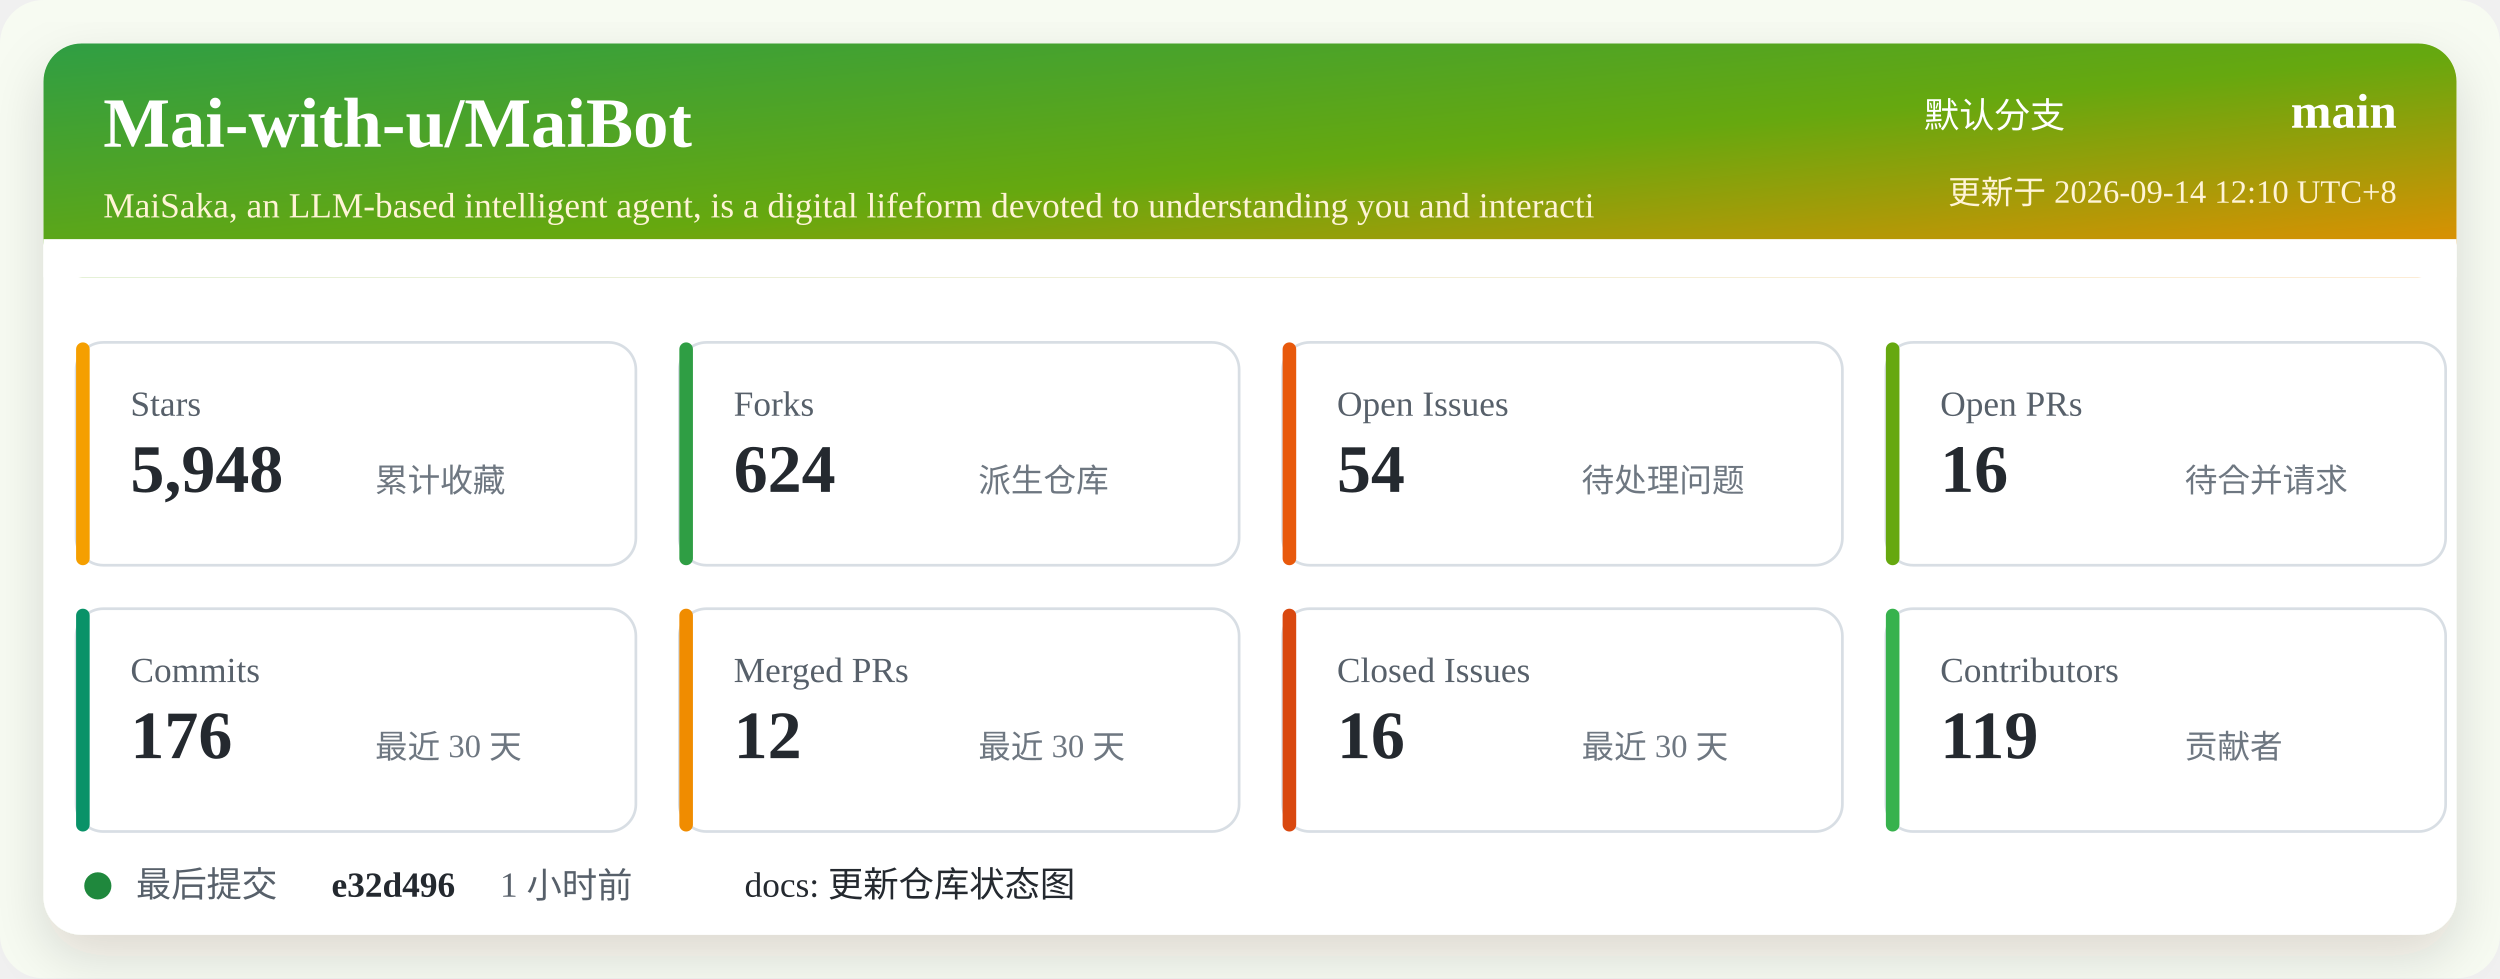
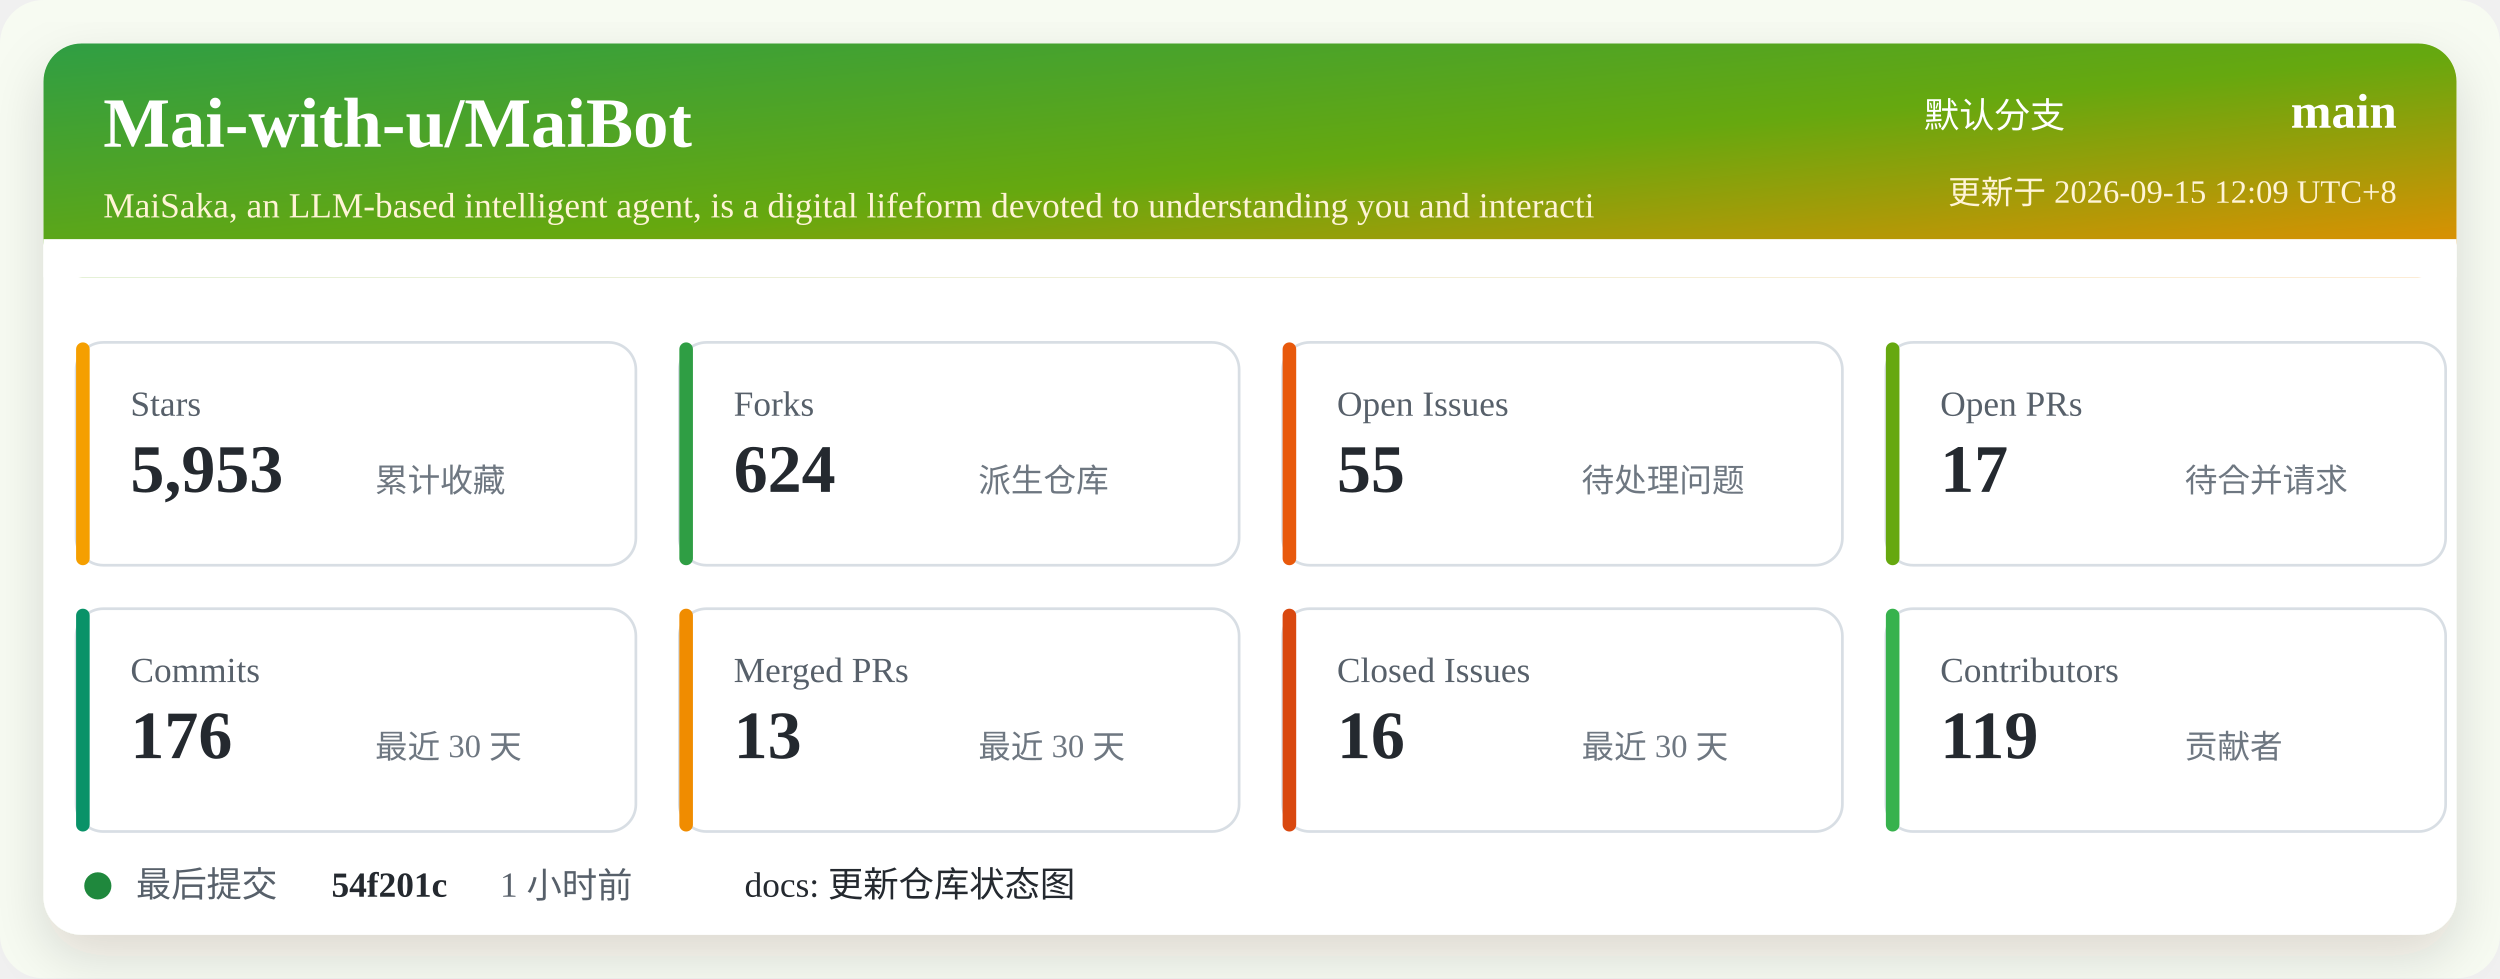
<svg xmlns="http://www.w3.org/2000/svg" width="920" height="360" viewBox="0 0 920 360" role="img" aria-labelledby="title desc">
  <defs>
    <linearGradient id="header" x1="0" x2="1" y1="0" y2="1">
      <stop offset="0%" stop-color="#2f9e44" />
      <stop offset="52%" stop-color="#66a80f" />
      <stop offset="100%" stop-color="#f08c00" />
    </linearGradient>
    <filter id="shadow" x="-5%" y="-5%" width="110%" height="110%">
      <feDropShadow dx="0" dy="8" stdDeviation="10" flood-color="#2b2318" flood-opacity="0.14" />
    </filter>
  </defs>
  <rect width="920" height="360" rx="16" fill="#f7fbf2" />
  <rect x="16" y="16" width="888" height="328" rx="14" fill="#ffffff" filter="url(#shadow)" />
  <rect x="16" y="16" width="888" height="86" rx="14" fill="url(#header)" />
  <path d="M16 88 H904 V102 H16 Z" fill="#ffffff" />
  <text x="38" y="54" fill="#ffffff" font-size="26" font-weight="700">Mai-with-u/MaiBot</text>
  <text x="38" y="80" fill="#fff4d6" font-size="13">MaiSaka, an LLM-based intelligent agent, is a digital lifeform devoted to understanding you and interacti</text>
  <text x="760" y="47" fill="#ffffff" font-size="13" text-anchor="end">默认分支</text>
  <text x="882" y="47" fill="#ffffff" font-size="18" font-weight="700" text-anchor="end">main</text>
-   <text x="882" y="75" fill="#fff4d6" font-size="12" text-anchor="end">更新于 2026-09-14 12:10 UTC+8</text>
+   <text x="882" y="75" fill="#fff4d6" font-size="12" text-anchor="end">更新于 2026-09-15 12:09 UTC+8</text>
  <g transform="translate(28 126)">
    <rect width="206" height="82" rx="10" fill="#ffffff" stroke="#d8dee4" />
    <rect x="0" y="0" width="5" height="82" rx="2.5" fill="#f59f00" />
    <text x="20" y="27" fill="#57606a" font-size="13">Stars</text>
-     <text x="20" y="55" fill="#24292f" font-size="25" font-weight="700">5,948</text>
+     <text x="20" y="55" fill="#24292f" font-size="25" font-weight="700">5,953</text>
    <text x="110" y="55" fill="#6e7781" font-size="12">累计收藏</text>
  </g>
  <g transform="translate(250 126)">
    <rect width="206" height="82" rx="10" fill="#ffffff" stroke="#d8dee4" />
    <rect x="0" y="0" width="5" height="82" rx="2.5" fill="#2f9e44" />
    <text x="20" y="27" fill="#57606a" font-size="13">Forks</text>
    <text x="20" y="55" fill="#24292f" font-size="25" font-weight="700">624</text>
    <text x="110" y="55" fill="#6e7781" font-size="12">派生仓库</text>
  </g>
  <g transform="translate(472 126)">
    <rect width="206" height="82" rx="10" fill="#ffffff" stroke="#d8dee4" />
    <rect x="0" y="0" width="5" height="82" rx="2.5" fill="#e8590c" />
    <text x="20" y="27" fill="#57606a" font-size="13">Open Issues</text>
-     <text x="20" y="55" fill="#24292f" font-size="25" font-weight="700">54</text>
+     <text x="20" y="55" fill="#24292f" font-size="25" font-weight="700">55</text>
    <text x="110" y="55" fill="#6e7781" font-size="12">待处理问题</text>
  </g>
  <g transform="translate(694 126)">
    <rect width="206" height="82" rx="10" fill="#ffffff" stroke="#d8dee4" />
    <rect x="0" y="0" width="5" height="82" rx="2.5" fill="#66a80f" />
    <text x="20" y="27" fill="#57606a" font-size="13">Open PRs</text>
-     <text x="20" y="55" fill="#24292f" font-size="25" font-weight="700">16</text>
+     <text x="20" y="55" fill="#24292f" font-size="25" font-weight="700">17</text>
    <text x="110" y="55" fill="#6e7781" font-size="12">待合并请求</text>
  </g>
  <g transform="translate(28 224)">
    <rect width="206" height="82" rx="10" fill="#ffffff" stroke="#d8dee4" />
    <rect x="0" y="0" width="5" height="82" rx="2.5" fill="#099268" />
    <text x="20" y="27" fill="#57606a" font-size="13">Commits</text>
    <text x="20" y="55" fill="#24292f" font-size="25" font-weight="700">176</text>
    <text x="110" y="55" fill="#6e7781" font-size="12">最近 30 天</text>
  </g>
  <g transform="translate(250 224)">
    <rect width="206" height="82" rx="10" fill="#ffffff" stroke="#d8dee4" />
    <rect x="0" y="0" width="5" height="82" rx="2.5" fill="#f08c00" />
    <text x="20" y="27" fill="#57606a" font-size="13">Merged PRs</text>
-     <text x="20" y="55" fill="#24292f" font-size="25" font-weight="700">12</text>
+     <text x="20" y="55" fill="#24292f" font-size="25" font-weight="700">13</text>
    <text x="110" y="55" fill="#6e7781" font-size="12">最近 30 天</text>
  </g>
  <g transform="translate(472 224)">
    <rect width="206" height="82" rx="10" fill="#ffffff" stroke="#d8dee4" />
    <rect x="0" y="0" width="5" height="82" rx="2.5" fill="#d9480f" />
    <text x="20" y="27" fill="#57606a" font-size="13">Closed Issues</text>
    <text x="20" y="55" fill="#24292f" font-size="25" font-weight="700">16</text>
    <text x="110" y="55" fill="#6e7781" font-size="12">最近 30 天</text>
  </g>
  <g transform="translate(694 224)">
    <rect width="206" height="82" rx="10" fill="#ffffff" stroke="#d8dee4" />
    <rect x="0" y="0" width="5" height="82" rx="2.5" fill="#37b24d" />
    <text x="20" y="27" fill="#57606a" font-size="13">Contributors</text>
    <text x="20" y="55" fill="#24292f" font-size="25" font-weight="700">119</text>
    <text x="110" y="55" fill="#6e7781" font-size="12">贡献者</text>
  </g>
  <g transform="translate(28 318)">
    <circle cx="8" cy="8" r="5" fill="#1f883d" />
    <text x="22" y="12" fill="#57606a" font-size="13">最后提交</text>
-     <text x="94" y="12" fill="#24292f" font-size="13" font-weight="700">e32d496</text>
+     <text x="94" y="12" fill="#24292f" font-size="13" font-weight="700">54f201c</text>
    <text x="156" y="12" fill="#57606a" font-size="13">1 小时前</text>
    <text x="246" y="12" fill="#24292f" font-size="13">docs: 更新仓库状态图</text>
  </g>
</svg>
